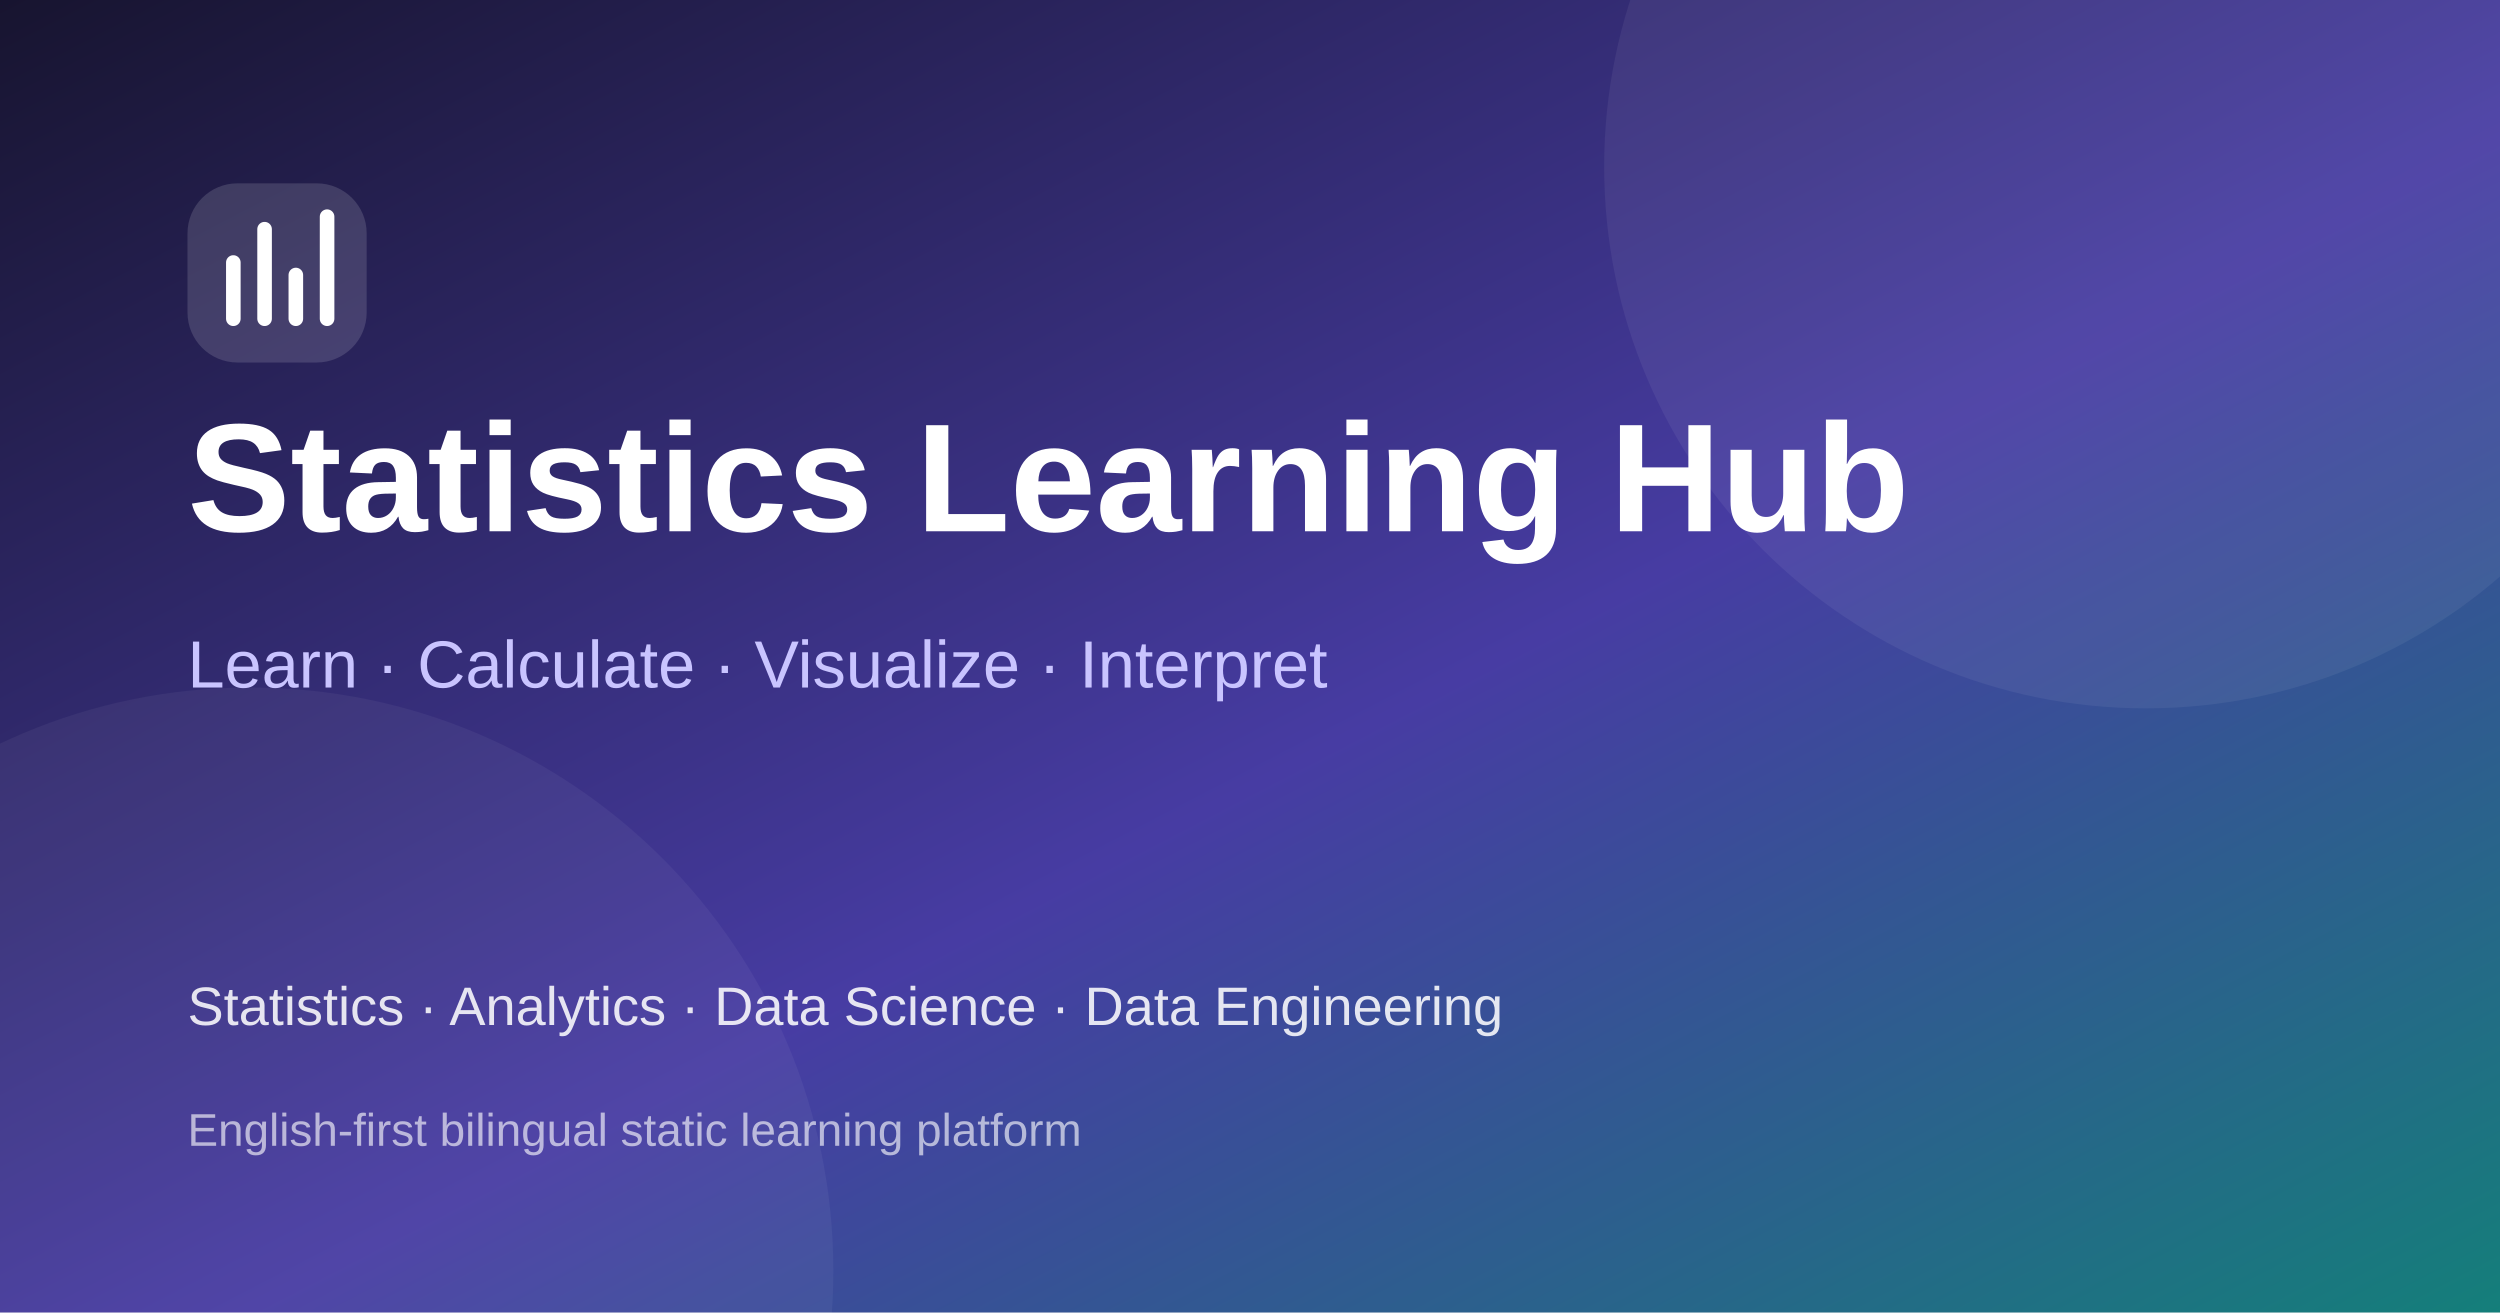
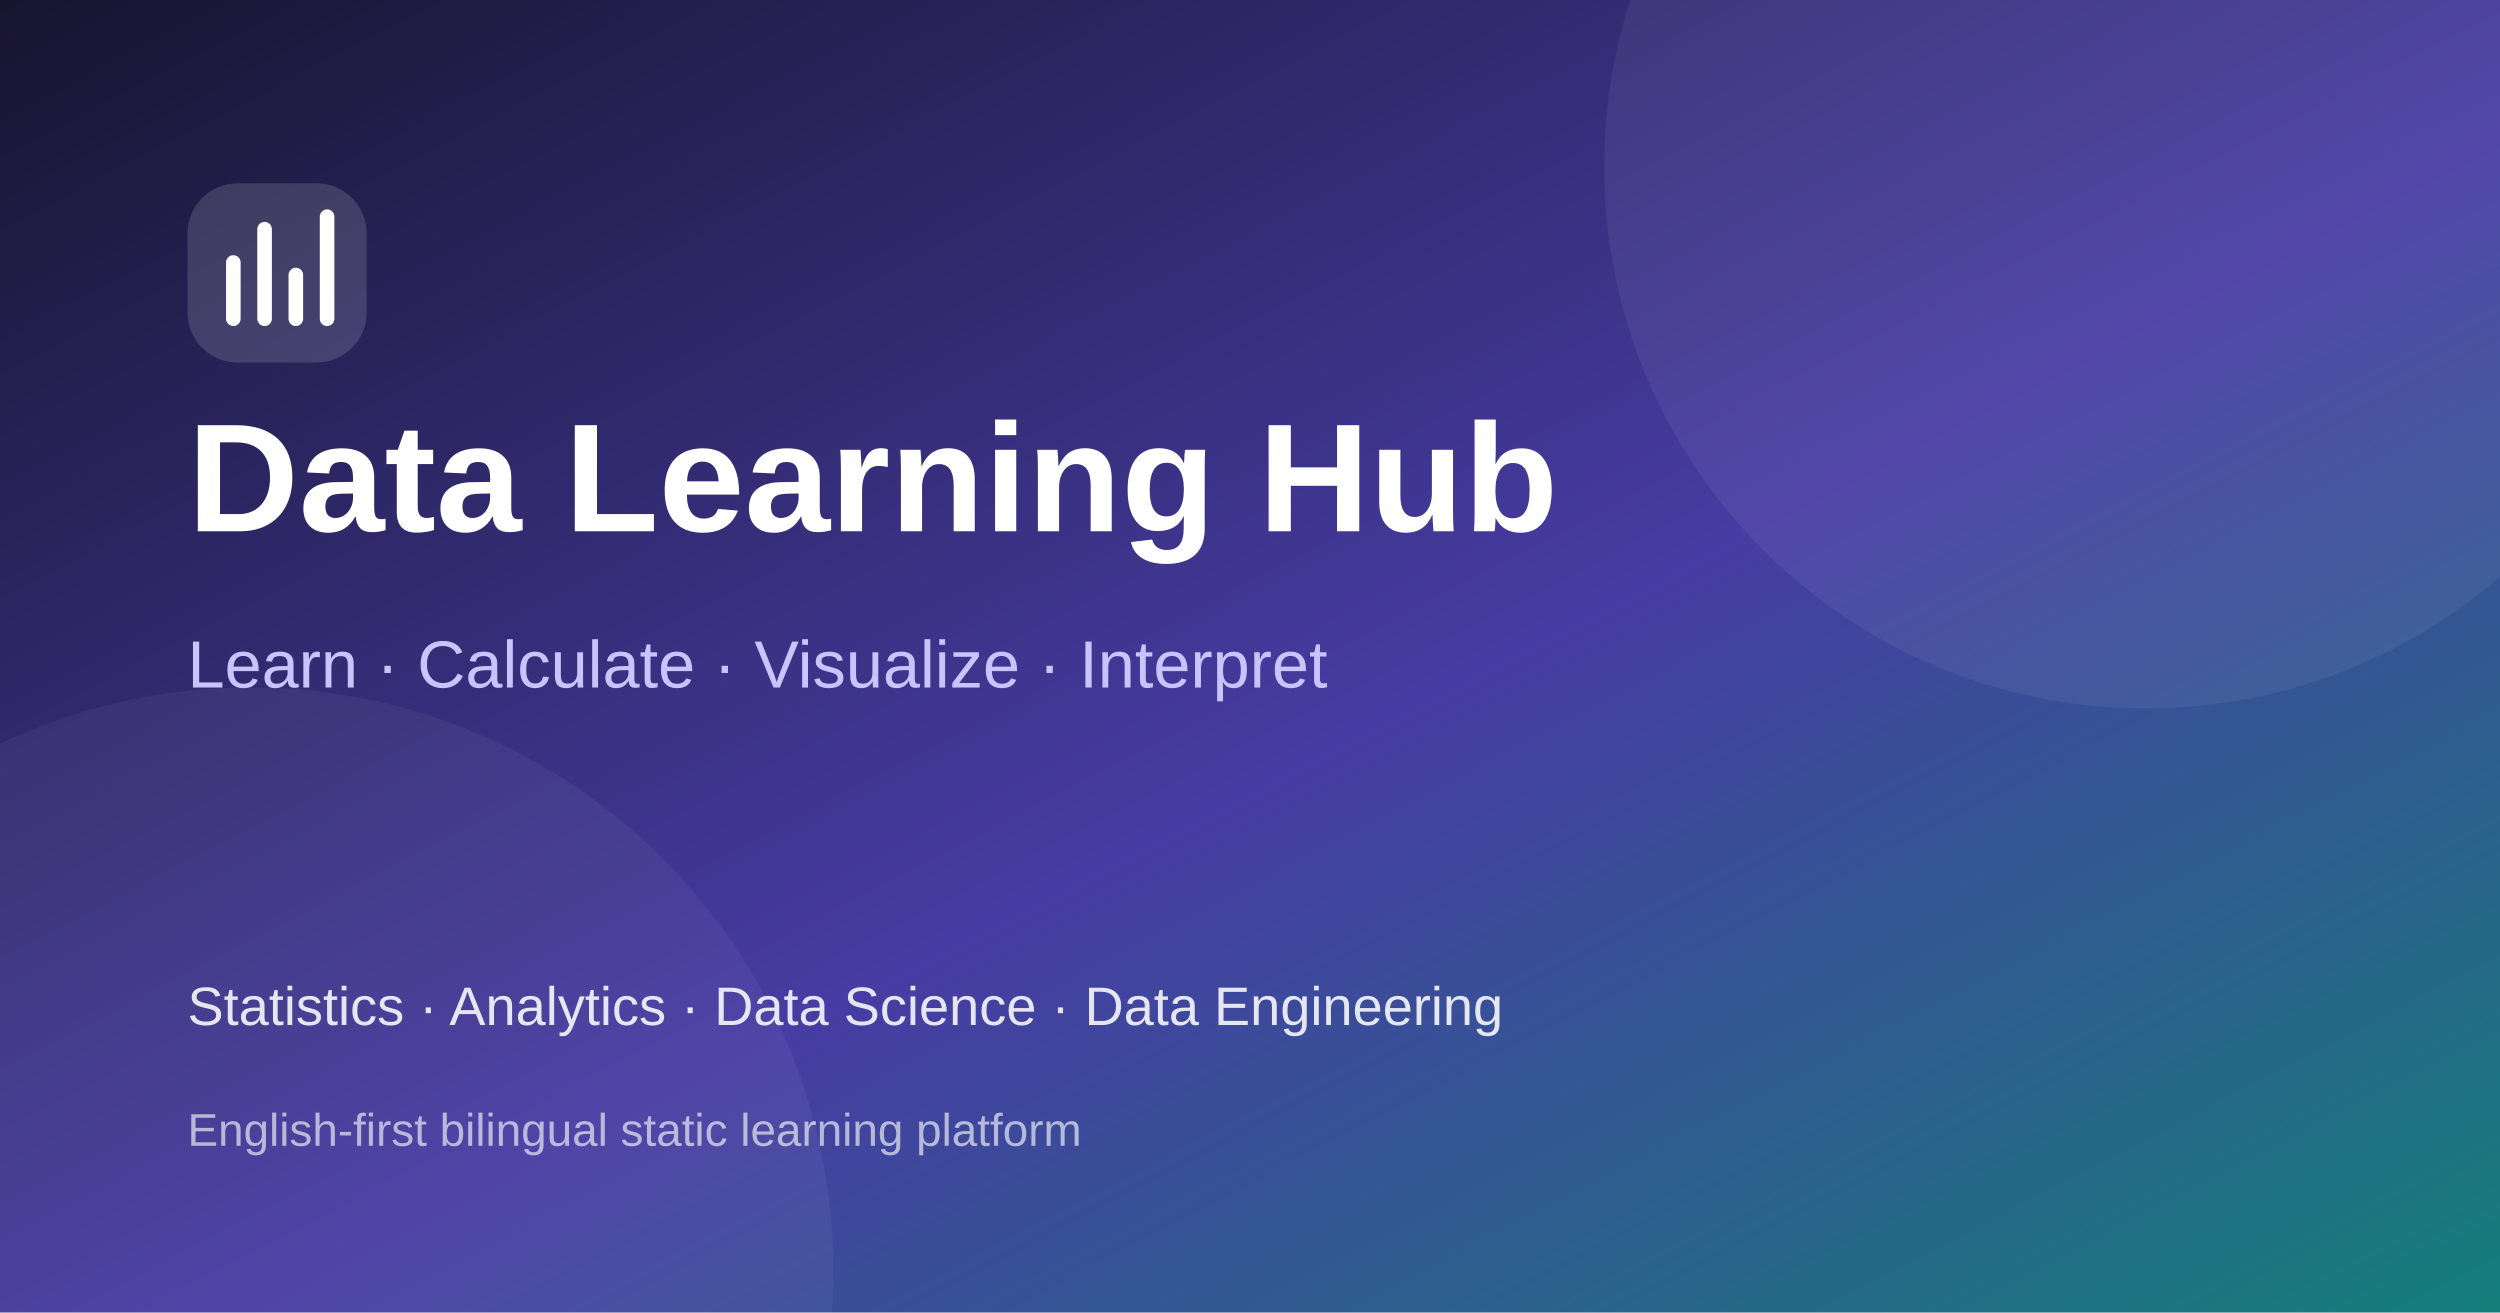
<svg xmlns="http://www.w3.org/2000/svg" viewBox="0 0 1200 630">
  <defs>
    <linearGradient id="bg" x1="0" y1="0" x2="1" y2="1">
      <stop stop-color="#17142f" />
      <stop offset=".55" stop-color="#473ca3" />
      <stop offset="1" stop-color="#147f7a" />
    </linearGradient>
  </defs>
  <rect width="1200" height="630" fill="url(#bg)" />
  <circle cx="1030" cy="80" r="260" fill="#fff" opacity=".06" />
  <circle cx="120" cy="610" r="280" fill="#fff" opacity=".05" />
  <g transform="translate(90 88)">
    <rect width="86" height="86" rx="24" fill="#fff" opacity=".14" />
    <path d="M22 65V38m15 27V22m15 43V44m15 21V16" fill="none" stroke="#fff" stroke-width="7" stroke-linecap="round" />
  </g>
-   <text x="90" y="255" fill="#fff" font-family="Arial,sans-serif" font-size="74" font-weight="700">Statistics Learning Hub</text>
+   <text x="90" y="255" fill="#fff" font-family="Arial,sans-serif" font-size="74" font-weight="700">Data Learning Hub</text>
  <text x="90" y="330" fill="#c9c4ff" font-family="Arial,sans-serif" font-size="32">Learn · Calculate · Visualize · Interpret</text>
  <text x="90" y="492" fill="#fff" opacity=".86" font-family="Arial,sans-serif" font-size="26">Statistics · Analytics · Data Science · Data Engineering</text>
  <text x="90" y="550" fill="#fff" opacity=".62" font-family="Arial,sans-serif" font-size="22">English-first bilingual static learning platform</text>
</svg>
